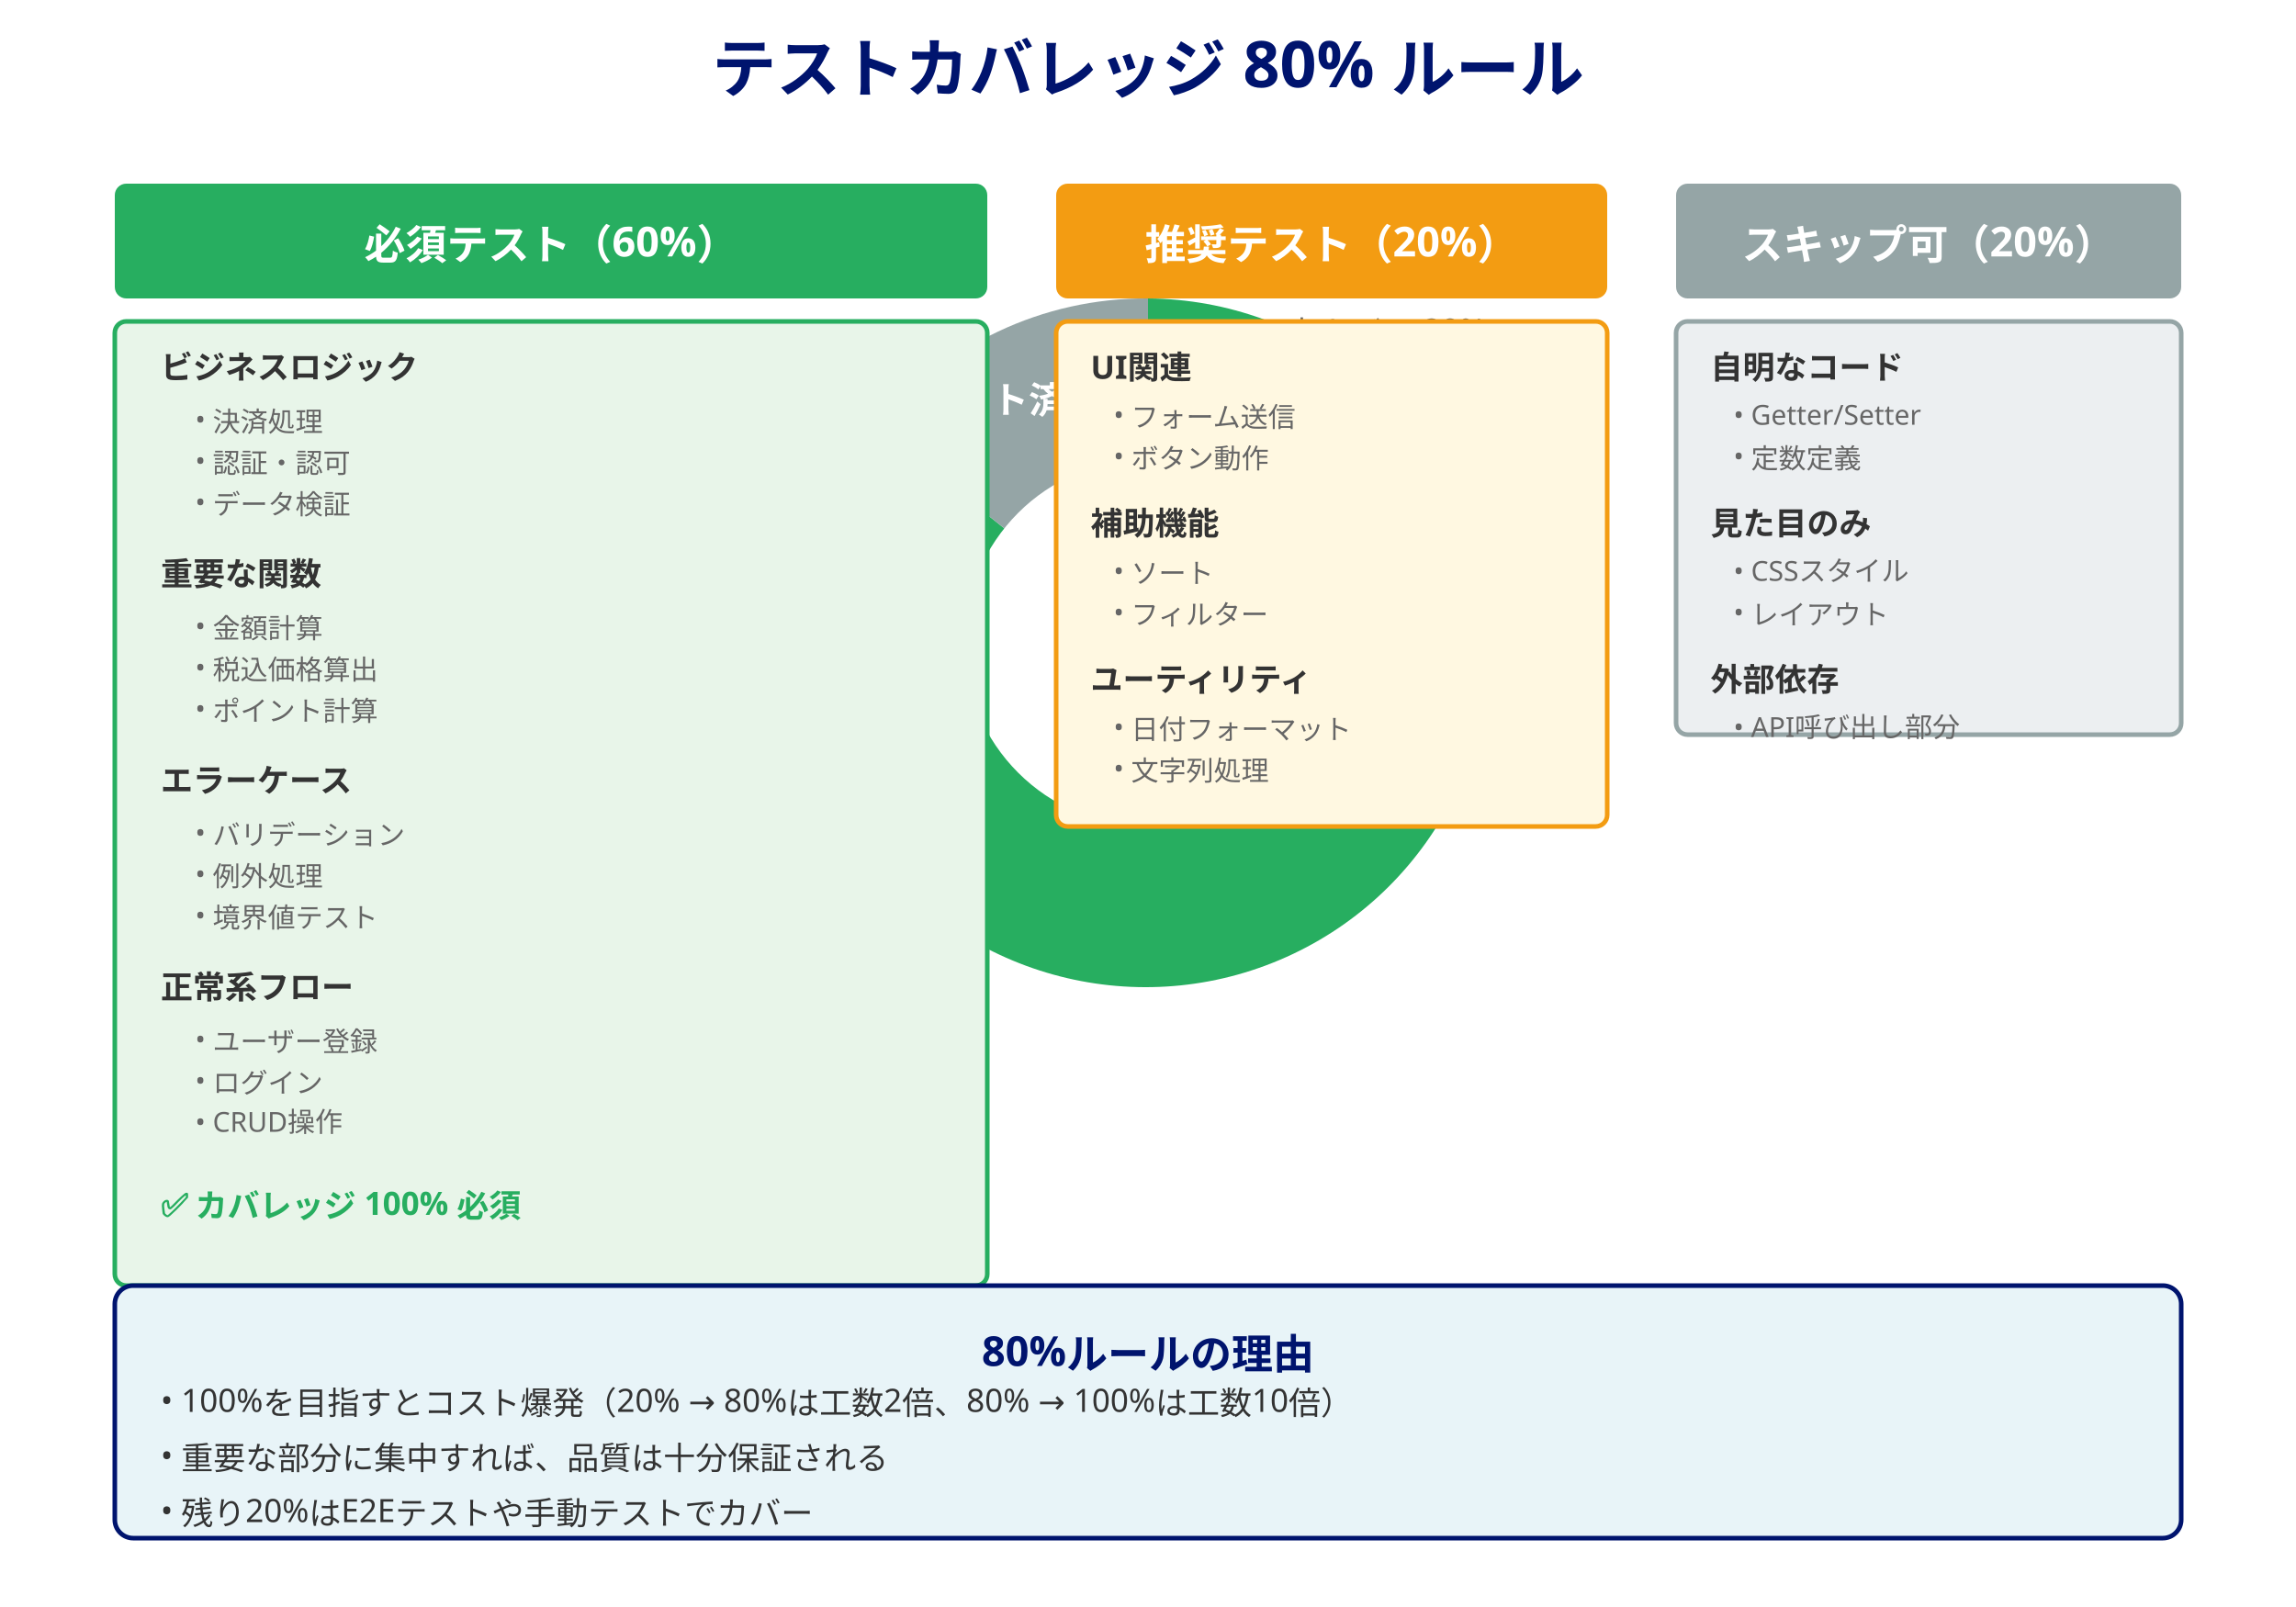
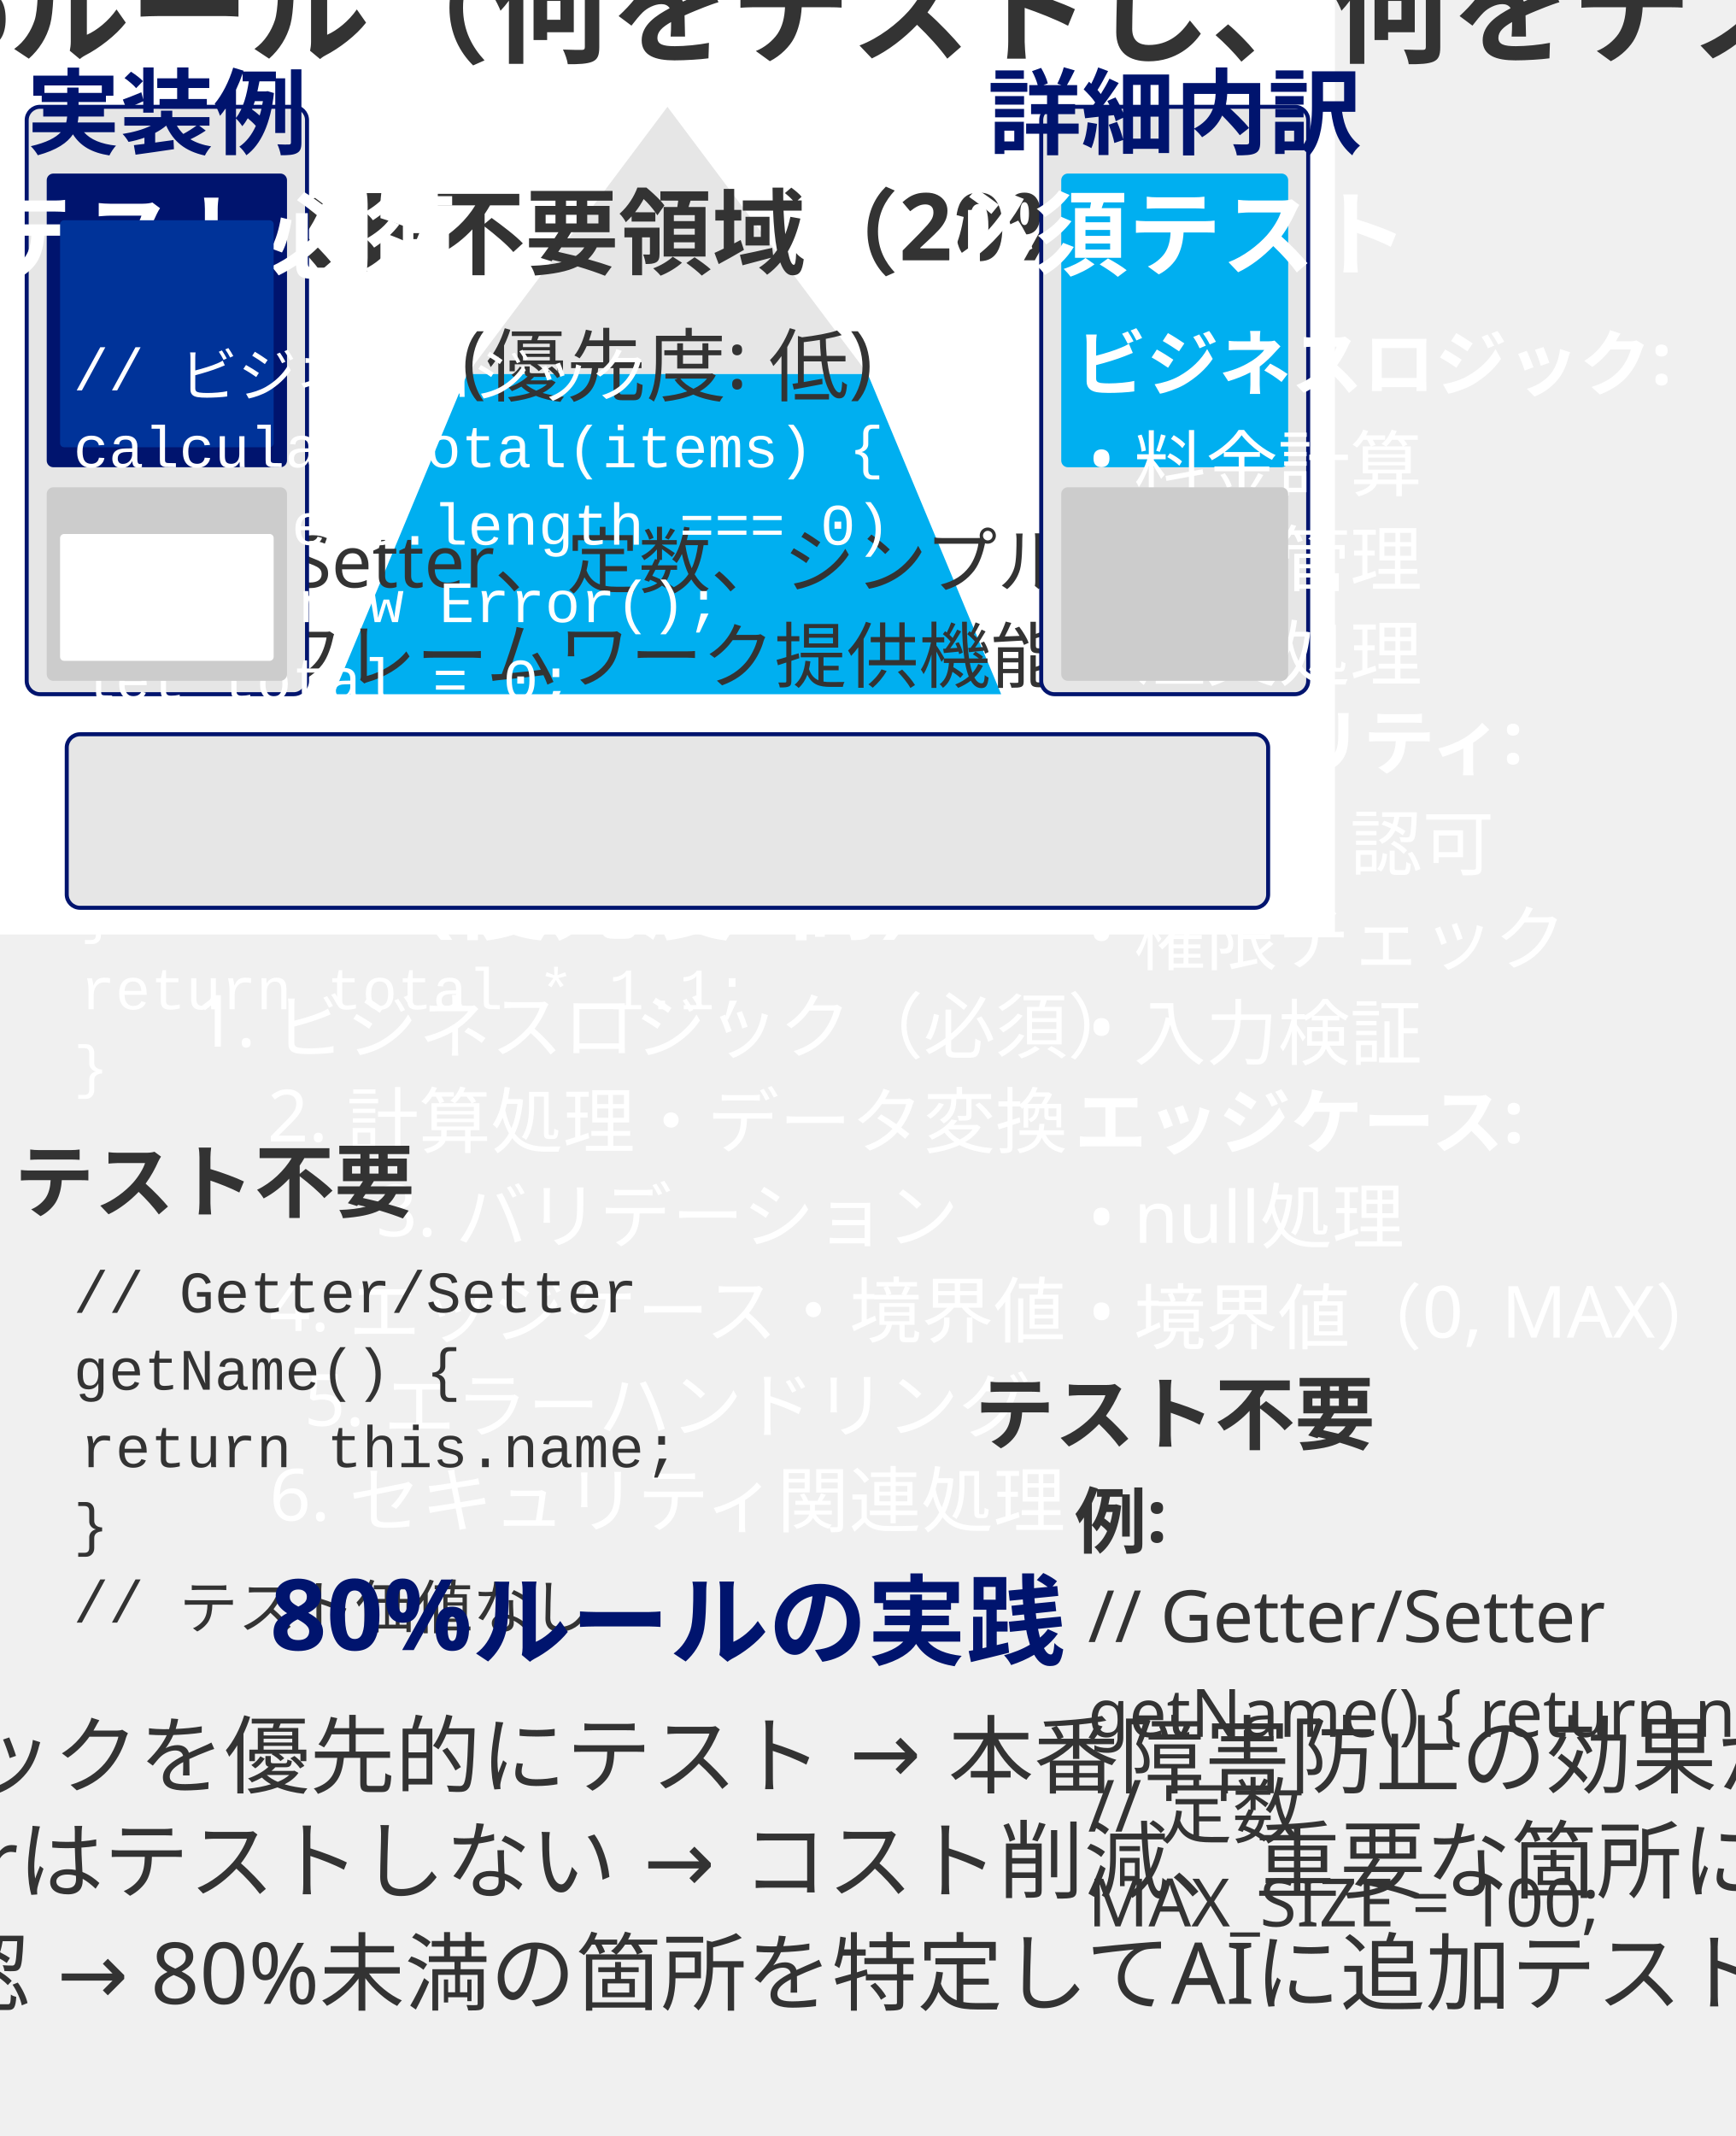
- <svg xmlns="http://www.w3.org/2000/svg" viewBox="0 0 1000 700">
+ <svg xmlns="http://www.w3.org/2000/svg" viewBox="0 0 1300 1600">
  <defs>
    <style>
-       .title { font-family: 'Noto Sans JP', sans-serif; font-size: 28px; font-weight: bold; fill: #00146E; text-anchor: middle; }
-       .subtitle { font-family: 'Noto Sans JP', sans-serif; font-size: 18px; font-weight: bold; fill: #333; text-anchor: middle; }
-       .item { font-family: 'Noto Sans JP', sans-serif; font-size: 14px; fill: #333; }
-       .desc { font-family: 'Noto Sans JP', sans-serif; font-size: 12px; fill: #666; }
-       .high { fill: #27AE60; }
-       .medium { fill: #F39C12; }
-       .low { fill: #95A5A6; }
+       .title { font-family: 'Noto Sans JP', sans-serif; font-size: 90px; font-weight: bold; fill: #333333; }
+       .layer-title { font-family: 'Noto Sans JP', sans-serif; font-size: 70px; font-weight: bold; fill: white; }
+       .layer-text { font-family: 'Noto Sans JP', sans-serif; font-size: 54px; fill: white; }
    </style>
  </defs>
  <rect width="1000" height="700" fill="#FFFFFF" />
-   <text x="500" y="40" class="title">テストカバレッジ 80% ルール</text>
-   <g transform="translate(500, 280)">
-     <path d="M 0 -150 A 150 150 0 1 1 -118 -94 L 0 0 Z" fill="#27AE60" />
-     <path d="M -118 -94 A 150 150 0 0 1 0 -150 L 0 0 Z" fill="#95A5A6" />
-     <circle cx="0" cy="0" r="80" fill="white" />
-     <text x="0" y="-10" style="font-family: 'Noto Sans JP', sans-serif; font-size: 28px; font-weight: bold; fill: #27AE60; text-anchor: middle;">80%</text>
-     <text x="0" y="25" style="font-family: 'Noto Sans JP', sans-serif; font-size: 16px; fill: #666; text-anchor: middle;">カバレッジ</text>
-     <text x="-100" y="-100" style="font-family: 'Noto Sans JP', sans-serif; font-size: 16px; fill: white; font-weight: bold;">テスト済み</text>
-     <text x="60" y="-130" style="font-family: 'Noto Sans JP', sans-serif; font-size: 14px; fill: #666;">未カバー 20%</text>
-   </g>
-   <g transform="translate(50, 80)">
-     <rect x="0" y="0" width="380" height="50" rx="5" class="high" />
-     <text x="190" y="33" style="font-family: 'Noto Sans JP', sans-serif; font-size: 18px; font-weight: bold; fill: white; text-anchor: middle;">
-       必須テスト（60%）
-     </text>
-     <rect x="0" y="60" width="380" height="420" rx="5" fill="#E8F5E9" stroke="#27AE60" stroke-width="2" />
-     <g transform="translate(20, 85)">
-       <text x="0" y="0" class="item" font-weight="bold">ビジネスロジック</text>
-       <text x="15" y="22" class="desc">• 決済処理</text>
-       <text x="15" y="40" class="desc">• 認証・認可</text>
-       <text x="15" y="58" class="desc">• データ検証</text>
-       <text x="0" y="90" class="item" font-weight="bold">重要な関数</text>
-       <text x="15" y="112" class="desc">• 金額計算</text>
-       <text x="15" y="130" class="desc">• 税込価格算出</text>
-       <text x="15" y="148" class="desc">• ポイント計算</text>
-       <text x="0" y="180" class="item" font-weight="bold">エラーケース</text>
-       <text x="15" y="202" class="desc">• バリデーション</text>
-       <text x="15" y="220" class="desc">• 例外処理</text>
-       <text x="15" y="238" class="desc">• 境界値テスト</text>
-       <text x="0" y="270" class="item" font-weight="bold">正常系フロー</text>
-       <text x="15" y="292" class="desc">• ユーザー登録</text>
-       <text x="15" y="310" class="desc">• ログイン</text>
-       <text x="15" y="328" class="desc">• CRUD操作</text>
-       <text x="0" y="365" style="font-family: 'Noto Sans JP', sans-serif; font-size: 14px; fill: #27AE60; font-weight: bold;">
-         ✅ カバレッジ 100% 必須
-       </text>
-     </g>
-   </g>
-   <g transform="translate(460, 80)">
-     <rect x="0" y="0" width="240" height="50" rx="5" class="medium" />
-     <text x="120" y="33" style="font-family: 'Noto Sans JP', sans-serif; font-size: 18px; font-weight: bold; fill: white; text-anchor: middle;">
-       推奨テスト（20%）
-     </text>
-     <rect x="0" y="60" width="240" height="220" rx="5" fill="#FFF8E1" stroke="#F39C12" stroke-width="2" />
-     <g transform="translate(15, 85)">
-       <text x="0" y="0" class="item" font-weight="bold">UI関連</text>
-       <text x="10" y="20" class="desc">• フォーム送信</text>
-       <text x="10" y="38" class="desc">• ボタン動作</text>
-       <text x="0" y="68" class="item" font-weight="bold">補助機能</text>
-       <text x="10" y="88" class="desc">• ソート</text>
-       <text x="10" y="106" class="desc">• フィルター</text>
-       <text x="0" y="136" class="item" font-weight="bold">ユーティリティ</text>
-       <text x="10" y="156" class="desc">• 日付フォーマット</text>
-       <text x="10" y="174" class="desc">• 文字列処理</text>
-     </g>
-   </g>
-   <g transform="translate(730, 80)">
-     <rect x="0" y="0" width="220" height="50" rx="5" class="low" />
-     <text x="110" y="33" style="font-family: 'Noto Sans JP', sans-serif; font-size: 18px; font-weight: bold; fill: white; text-anchor: middle;">
-       スキップ可（20%）
-     </text>
-     <rect x="0" y="60" width="220" height="180" rx="5" fill="#ECEFF1" stroke="#95A5A6" stroke-width="2" />
-     <g transform="translate(15, 85)">
-       <text x="0" y="0" class="item" font-weight="bold">自明なコード</text>
-       <text x="10" y="20" class="desc">• Getter/Setter</text>
-       <text x="10" y="38" class="desc">• 定数定義</text>
-       <text x="0" y="68" class="item" font-weight="bold">見た目のみ</text>
-       <text x="10" y="88" class="desc">• CSSスタイル</text>
-       <text x="10" y="106" class="desc">• レイアウト</text>
-       <text x="0" y="136" class="item" font-weight="bold">外部依存</text>
-       <text x="10" y="156" class="desc">• API呼び出し部分</text>
-     </g>
-   </g>
-   <rect x="50" y="560" width="900" height="110" rx="8" fill="#E8F4F8" stroke="#00146E" stroke-width="2" />
-   <text x="500" y="595" style="font-family: 'Noto Sans JP', sans-serif; font-size: 18px; font-weight: bold; fill: #00146E; text-anchor: middle;">
-     80%ルールの理由
+   <text x="500" y="40" class="title" text-anchor="middle">テストカバレッジ80%ルール（何をテストし、何をテストしないか）</text>
+   <path d="M 500 520 L 750 520 L 650 280 L 350 280 L 250 520 Z" fill="#00AFF0" />
+   <text x="500" y="602" class="layer-title" text-anchor="middle">テストすべき領域（80%）</text>
+   <text x="500" y="693" class="layer-title" text-anchor="middle" font-size="26">(優先度: 高)</text>
+   <text x="500" y="784" class="layer-text" text-anchor="middle">1. ビジネスロジック（必須）</text>
+   <text x="500" y="855" class="layer-text" text-anchor="middle">2. 計算処理・データ変換</text>
+   <text x="500" y="926" class="layer-text" text-anchor="middle">3. バリデーション</text>
+   <text x="500" y="997" class="layer-text" text-anchor="middle">4. エッジケース・境界値</text>
+   <text x="500" y="1068" class="layer-text" text-anchor="middle">5. エラーハンドリング</text>
+   <text x="500" y="1139" class="layer-text" text-anchor="middle">6. セキュリティ関連処理</text>
+   <path d="M 350 280 L 650 280 L 500 80 Z" fill="#E6E6E6" />
+   <text x="500" y="200" style="font-family: 'Noto Sans JP', sans-serif; font-size: 70px; font-weight: bold; fill: #333333; text-anchor: middle;">
+     テスト不要領域（20%）
  </text>
-   <g transform="translate(70, 615)">
-     <text x="0" y="0" class="item">• 100%を目指すとコスト爆発（20% → 80%は工数2倍、80% → 100%は工数10倍）</text>
-     <text x="0" y="24" class="item">• 重要な部分に集中すれば、品質は十分保証される</text>
-     <text x="0" y="48" class="item">• 残り20%はE2Eテストや手動テストでカバー</text>
-   </g>
+   <text x="500" y="291" style="font-family: 'Noto Sans JP', sans-serif; font-size: 60px; fill: #333333; text-anchor: middle;">
+     (優先度: 低)
+   </text>
+   <text x="500" y="440" style="font-family: 'Noto Sans JP', sans-serif; font-size: 54px; fill: #333333; text-anchor: middle;">
+     Getter/Setter、定数、シンプルな代入
+   </text>
+   <text x="500" y="511" style="font-family: 'Noto Sans JP', sans-serif; font-size: 54px; fill: #333333; text-anchor: middle;">
+     フレームワーク提供機能
+   </text>
+   <rect x="780" y="80" width="200" height="440" fill="#E6E6E6" stroke="#00146E" stroke-width="3" rx="10" />
+   <text x="880" y="110" style="font-family: 'Noto Sans JP', sans-serif; font-size: 70px; fill: #00146E; text-anchor: middle; font-weight: bold;">
+     詳細内訳
+   </text>
+   <rect x="795" y="130" width="170" height="220" fill="#00AFF0" rx="5" />
+   <text x="880" y="201" class="layer-title" text-anchor="middle" font-size="26">必須テスト</text>
+   <text x="805" y="292" class="layer-text" font-weight="bold">ビジネスロジック:</text>
+   <text x="815" y="363" class="layer-text">• 料金計算</text>
+   <text x="815" y="434" class="layer-text">• 在庫管理</text>
+   <text x="815" y="505" class="layer-text">• 注文処理</text>
+   <text x="805" y="576" class="layer-text" font-weight="bold">セキュリティ:</text>
+   <text x="815" y="647" class="layer-text">• 認証・認可</text>
+   <text x="815" y="718" class="layer-text">• 権限チェック</text>
+   <text x="815" y="789" class="layer-text">• 入力検証</text>
+   <text x="805" y="860" class="layer-text" font-weight="bold">エッジケース:</text>
+   <text x="815" y="931" class="layer-text">• null処理</text>
+   <text x="815" y="1002" class="layer-text">• 境界値（0, MAX）</text>
+   <rect x="795" y="365" width="170" height="145" fill="#CCCCCC" rx="5" />
+   <text x="880" y="1081" style="font-family: 'Noto Sans JP', sans-serif; font-size: 60px; font-weight: bold; fill: #333333; text-anchor: middle;">
+     テスト不要
+   </text>
+   <text x="805" y="1159" style="font-family: 'Noto Sans JP', sans-serif; font-size: 54px; fill: #333333; font-weight: bold;">
+     例:
+   </text>
+   <text x="815" y="1230" style="font-family: 'Noto Sans JP', sans-serif; font-size: 54px; fill: #333333;">
+     // Getter/Setter
+   </text>
+   <text x="815" y="1301" style="font-family: 'Noto Sans JP', sans-serif; font-size: 50px; fill: #333333;">
+     getName() { return name; }
+   </text>
+   <text x="815" y="1372" style="font-family: 'Noto Sans JP', sans-serif; font-size: 54px; fill: #333333;">
+     // 定数
+   </text>
+   <text x="815" y="1443" style="font-family: 'Noto Sans JP', sans-serif; font-size: 50px; fill: #333333;">
+     MAX_SIZE = 100;
+   </text>
+   <rect x="20" y="80" width="210" height="440" fill="#E6E6E6" stroke="#00146E" stroke-width="3" rx="10" />
+   <text x="125" y="110" style="font-family: 'Noto Sans JP', sans-serif; font-size: 70px; fill: #00146E; text-anchor: middle; font-weight: bold;">
+     実装例
+   </text>
+   <rect x="35" y="130" width="180" height="220" fill="#00146E" rx="5" />
+   <text x="125" y="201" class="layer-title" text-anchor="middle" font-size="26">✓ テスト必須</text>
+   <rect x="45" y="165" width="160" height="170" fill="#003399" rx="3" />
+   <text x="55" y="292" style="font-family: 'Courier New', monospace; font-size: 44px; fill: white;">
+     // ビジネスロジック
+   </text>
+   <text x="55" y="350" style="font-family: 'Courier New', monospace; font-size: 44px; fill: white;">
+     calculateTotal(items) {
+   </text>
+   <text x="60" y="408" style="font-family: 'Courier New', monospace; font-size: 44px; fill: white;">
+     if (items.length === 0)
+   </text>
+   <text x="65" y="466" style="font-family: 'Courier New', monospace; font-size: 44px; fill: white;">
+     throw new Error();
+   </text>
+   <text x="60" y="524" style="font-family: 'Courier New', monospace; font-size: 44px; fill: white;">
+     let total = 0;
+   </text>
+   <text x="60" y="582" style="font-family: 'Courier New', monospace; font-size: 44px; fill: white;">
+     for (item of items) {
+   </text>
+   <text x="65" y="640" style="font-family: 'Courier New', monospace; font-size: 44px; fill: white;">
+     total += item.price;
+   </text>
+   <text x="60" y="698" style="font-family: 'Courier New', monospace; font-size: 44px; fill: white;">
+     }
+   </text>
+   <text x="60" y="756" style="font-family: 'Courier New', monospace; font-size: 44px; fill: white;">
+     return total * 1.1;
+   </text>
+   <text x="55" y="814" style="font-family: 'Courier New', monospace; font-size: 44px; fill: white;">
+     }
+   </text>
+   <rect x="35" y="365" width="180" height="145" fill="#CCCCCC" rx="5" />
+   <text x="125" y="905" style="font-family: 'Noto Sans JP', sans-serif; font-size: 60px; font-weight: bold; fill: #333333; text-anchor: middle;">
+     ✗ テスト不要
+   </text>
+   <rect x="45" y="400" width="160" height="95" fill="#FFFFFF" rx="3" />
+   <text x="55" y="983" style="font-family: 'Courier New', monospace; font-size: 44px; fill: #333333;">
+     // Getter/Setter
+   </text>
+   <text x="55" y="1041" style="font-family: 'Courier New', monospace; font-size: 44px; fill: #333333;">
+     getName() {
+   </text>
+   <text x="60" y="1099" style="font-family: 'Courier New', monospace; font-size: 44px; fill: #333333;">
+     return this.name;
+   </text>
+   <text x="55" y="1157" style="font-family: 'Courier New', monospace; font-size: 44px; fill: #333333;">
+     }
+   </text>
+   <text x="55" y="1215" style="font-family: 'Courier New', monospace; font-size: 44px; fill: #333333;">
+     // テスト価値なし
+   </text>
+   <rect x="50" y="550" width="900" height="130" fill="#E6E6E6" stroke="#00146E" stroke-width="3" rx="10" />
+   <text x="500" y="1236" style="font-family: 'Noto Sans JP', sans-serif; font-size: 74px; fill: #00146E; text-anchor: middle; font-weight: bold;">
+     80%ルールの実践
+   </text>
+   <text x="500" y="1333" style="font-family: 'Noto Sans JP', sans-serif; font-size: 64px; fill: #333333; text-anchor: middle;">
+     1. ビジネスロジックを優先的にテスト → 本番障害防止の効果が高い
+   </text>
+   <text x="500" y="1417" style="font-family: 'Noto Sans JP', sans-serif; font-size: 64px; fill: #333333; text-anchor: middle;">
+     2. Getter/Setterはテストしない → コスト削減、重要な箇所に集中
+   </text>
+   <text x="500" y="1501" style="font-family: 'Noto Sans JP', sans-serif; font-size: 64px; fill: #333333; text-anchor: middle;">
+     3. JaCoCoで確認 → 80%未満の箇所を特定してAIに追加テスト依頼
+   </text>
</svg>
